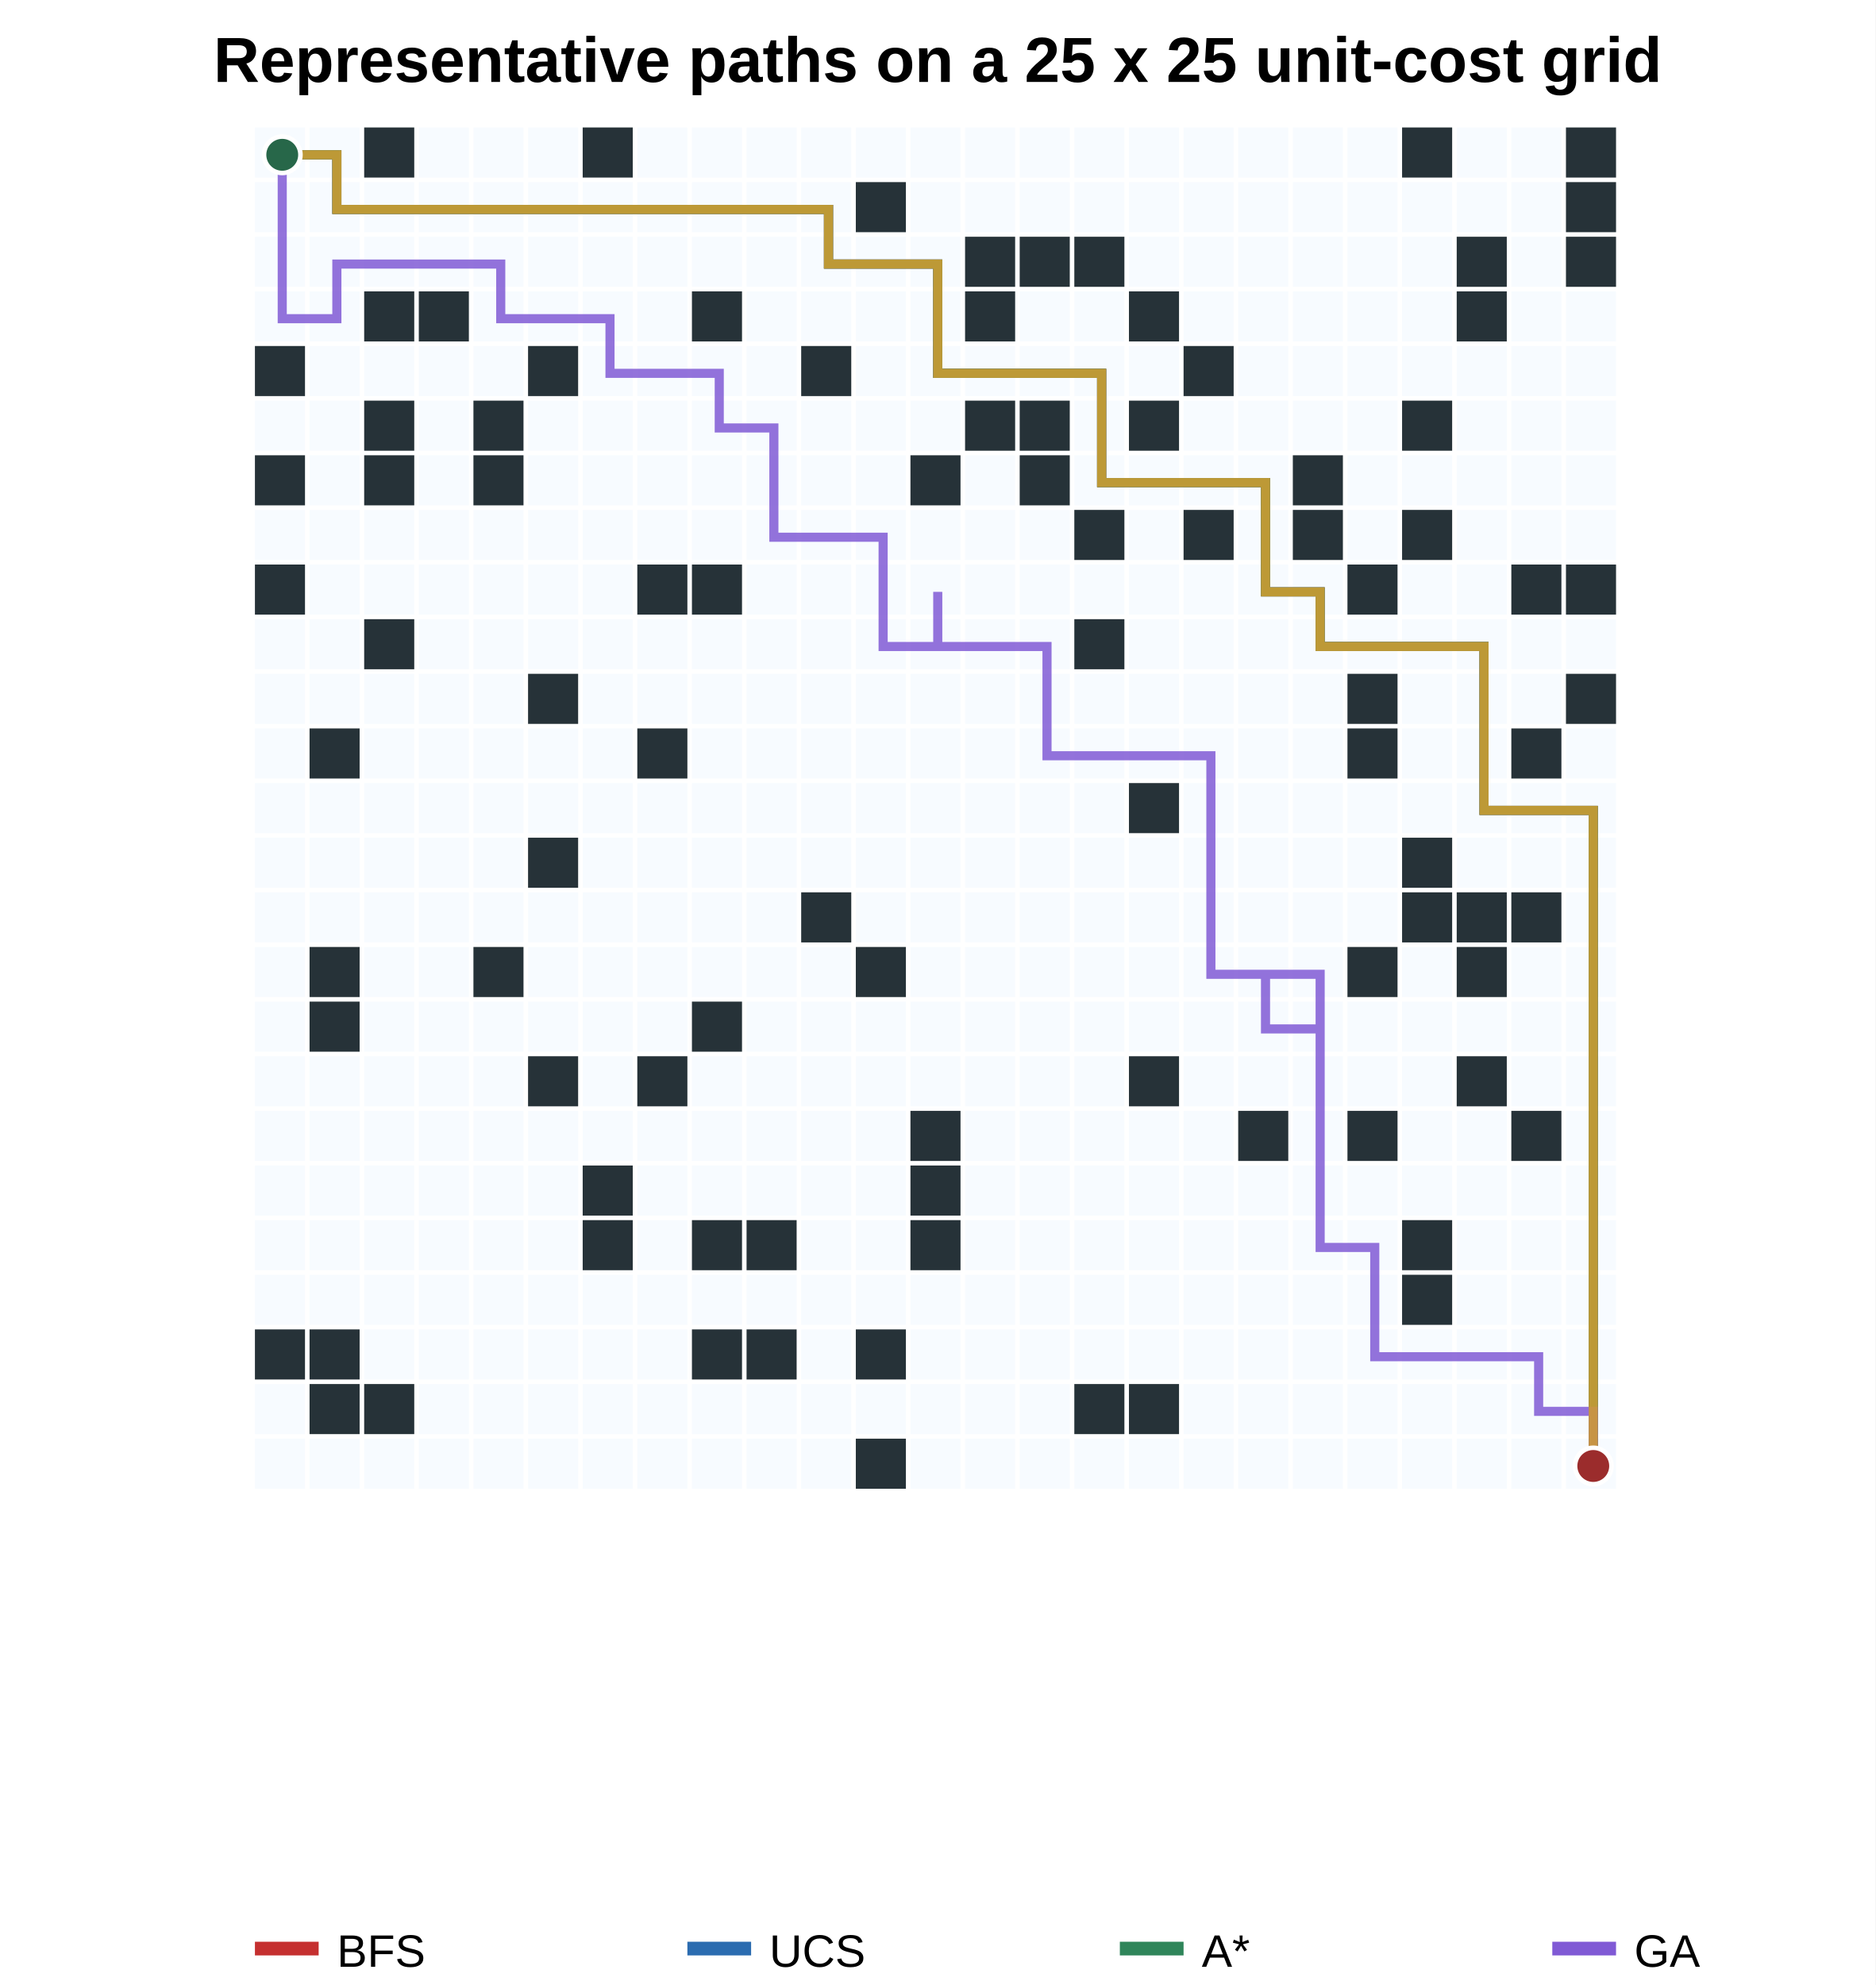
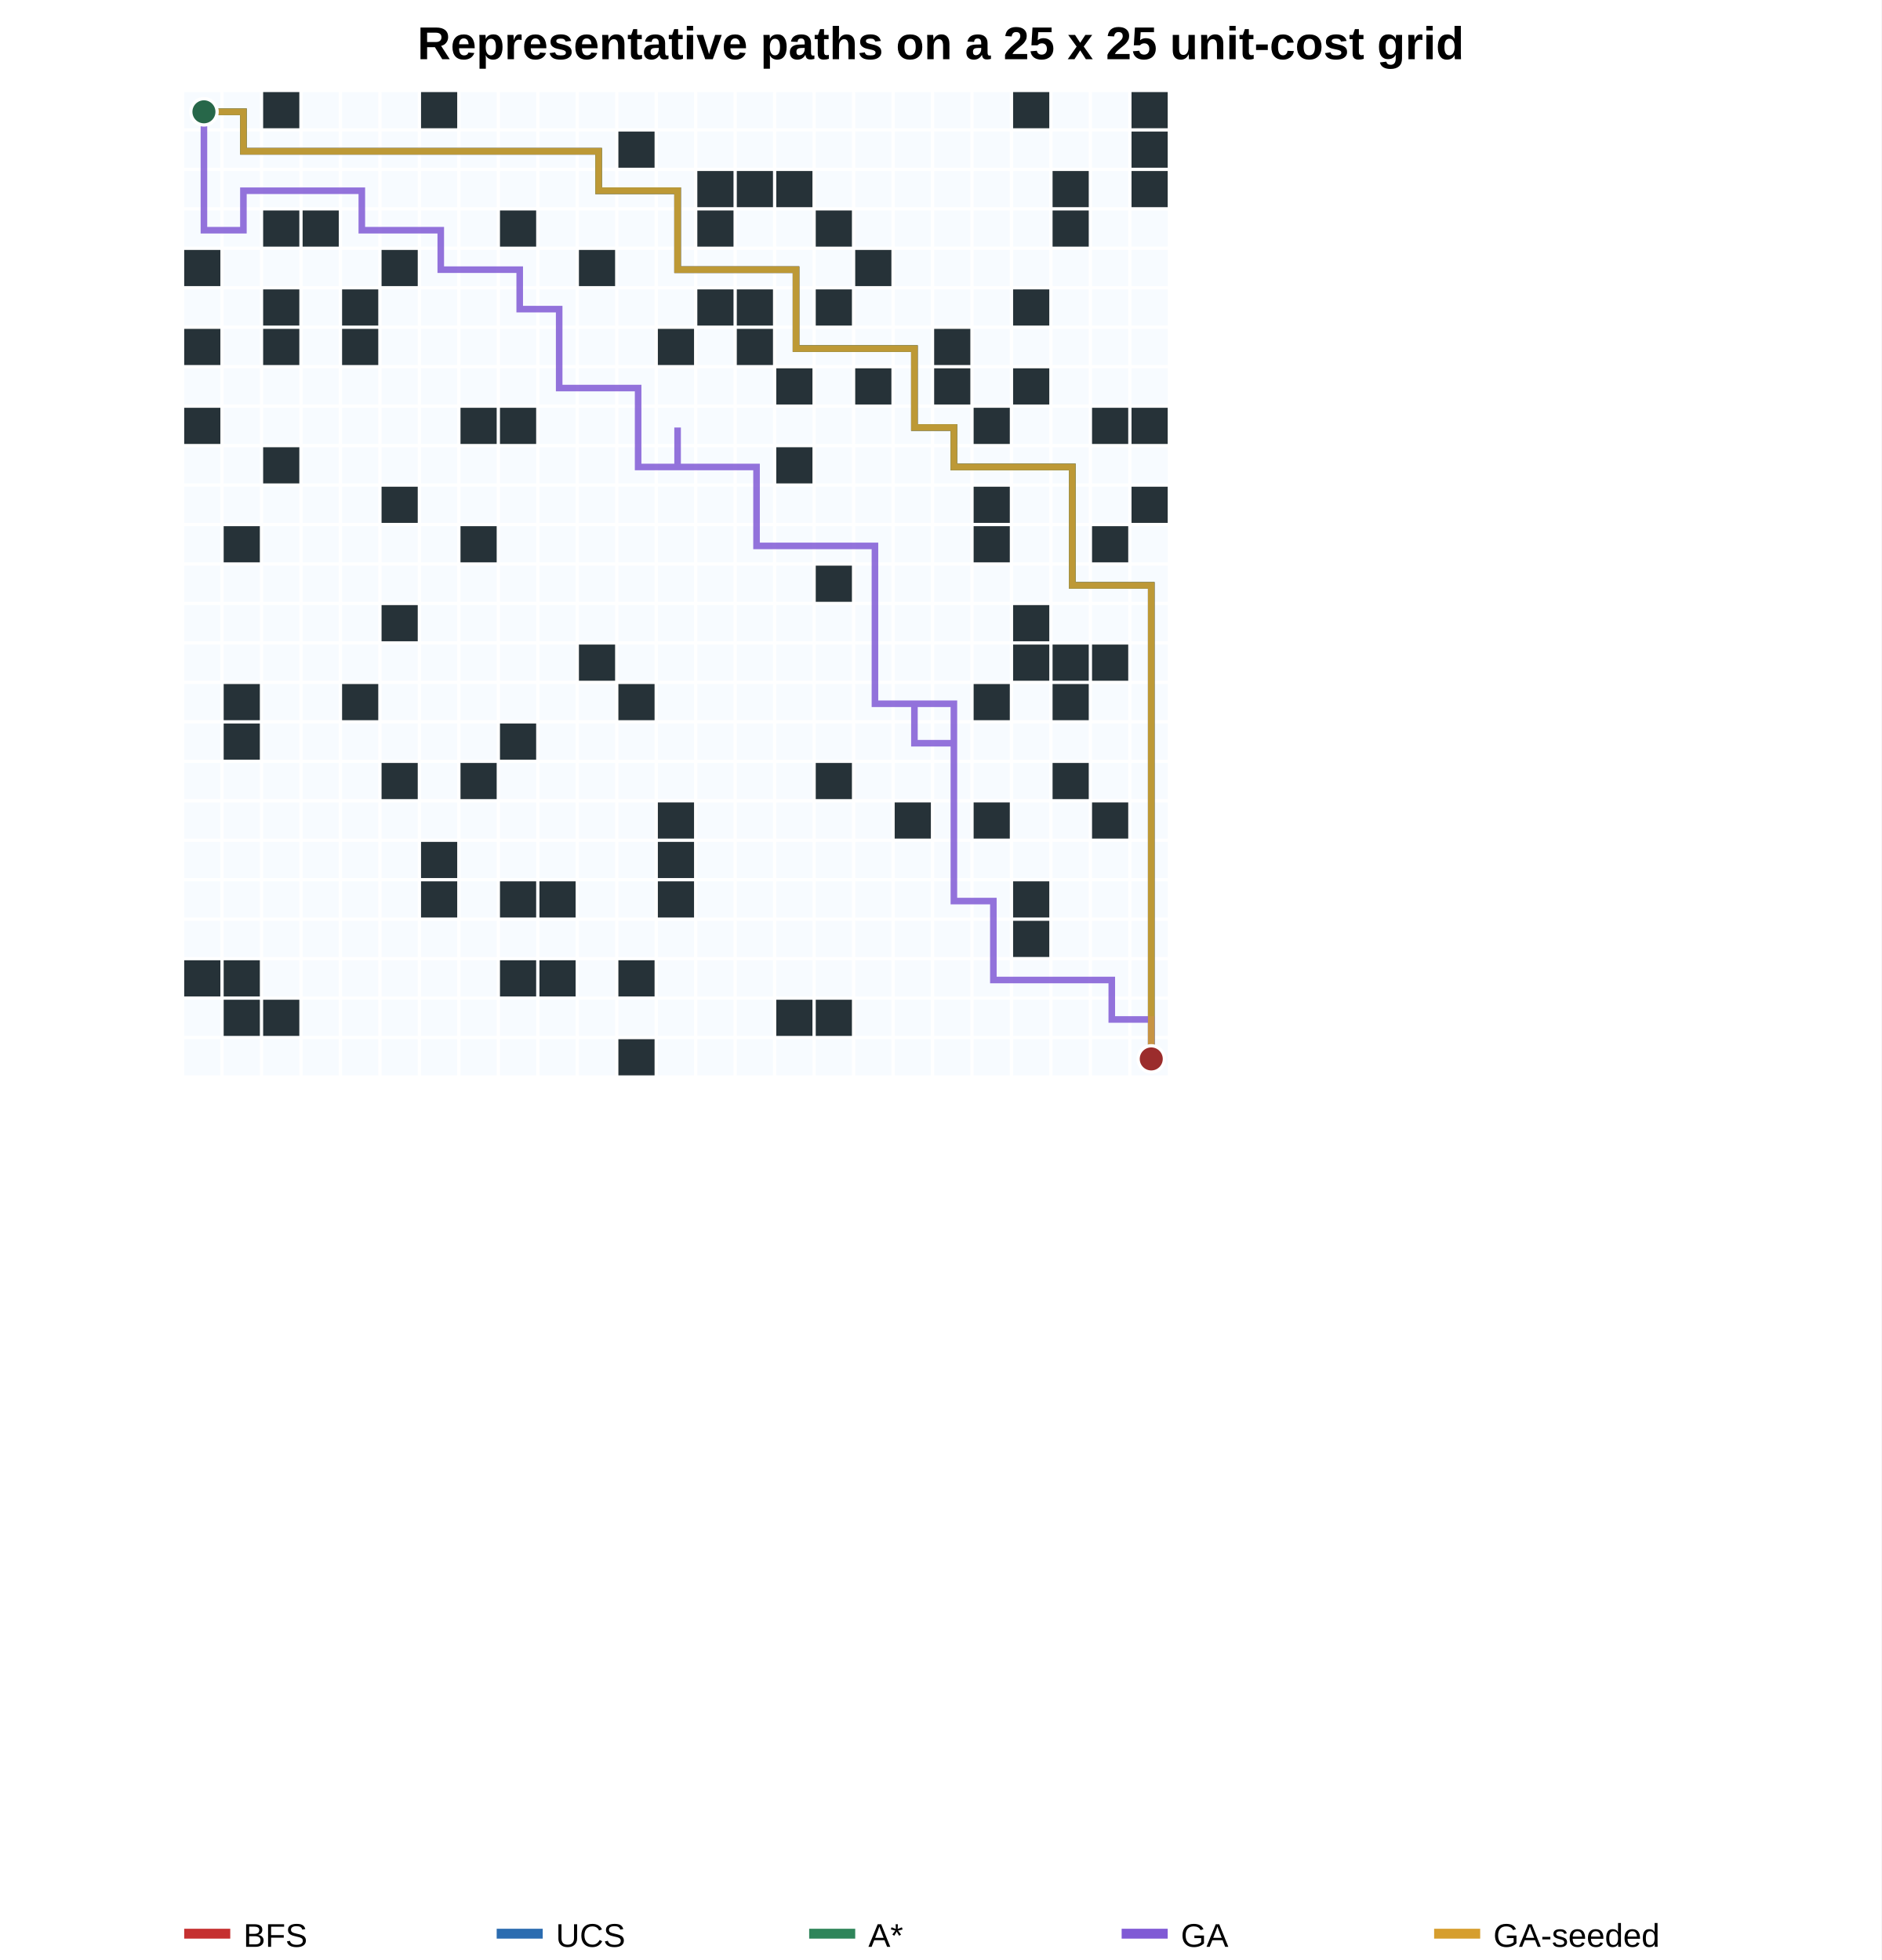
- <svg xmlns="http://www.w3.org/2000/svg" width="412" height="436" viewBox="0 0 412 436">
+ <svg xmlns="http://www.w3.org/2000/svg" width="572" height="596" viewBox="0 0 572 596">
  <rect width="100%" height="100%" fill="white" />
-   <text x="206.0" y="18" text-anchor="middle" font-family="Arial" font-size="14" font-weight="bold">Representative paths on a 25 x 25 unit-cost grid</text>
+   <text x="286.0" y="18" text-anchor="middle" font-family="Arial" font-size="14" font-weight="bold">Representative paths on a 25 x 25 unit-cost grid</text>
  <rect x="56" y="28" width="11" height="11" fill="#f7fbff" />
  <rect x="68" y="28" width="11" height="11" fill="#f7fbff" />
  <rect x="80" y="28" width="11" height="11" fill="#263238" />
  <rect x="92" y="28" width="11" height="11" fill="#f7fbff" />
  <rect x="104" y="28" width="11" height="11" fill="#f7fbff" />
  <rect x="116" y="28" width="11" height="11" fill="#f7fbff" />
  <rect x="128" y="28" width="11" height="11" fill="#263238" />
  <rect x="140" y="28" width="11" height="11" fill="#f7fbff" />
  <rect x="152" y="28" width="11" height="11" fill="#f7fbff" />
  <rect x="164" y="28" width="11" height="11" fill="#f7fbff" />
  <rect x="176" y="28" width="11" height="11" fill="#f7fbff" />
  <rect x="188" y="28" width="11" height="11" fill="#f7fbff" />
  <rect x="200" y="28" width="11" height="11" fill="#f7fbff" />
  <rect x="212" y="28" width="11" height="11" fill="#f7fbff" />
  <rect x="224" y="28" width="11" height="11" fill="#f7fbff" />
  <rect x="236" y="28" width="11" height="11" fill="#f7fbff" />
  <rect x="248" y="28" width="11" height="11" fill="#f7fbff" />
  <rect x="260" y="28" width="11" height="11" fill="#f7fbff" />
  <rect x="272" y="28" width="11" height="11" fill="#f7fbff" />
  <rect x="284" y="28" width="11" height="11" fill="#f7fbff" />
  <rect x="296" y="28" width="11" height="11" fill="#f7fbff" />
  <rect x="308" y="28" width="11" height="11" fill="#263238" />
  <rect x="320" y="28" width="11" height="11" fill="#f7fbff" />
  <rect x="332" y="28" width="11" height="11" fill="#f7fbff" />
  <rect x="344" y="28" width="11" height="11" fill="#263238" />
  <rect x="56" y="40" width="11" height="11" fill="#f7fbff" />
  <rect x="68" y="40" width="11" height="11" fill="#f7fbff" />
  <rect x="80" y="40" width="11" height="11" fill="#f7fbff" />
  <rect x="92" y="40" width="11" height="11" fill="#f7fbff" />
  <rect x="104" y="40" width="11" height="11" fill="#f7fbff" />
  <rect x="116" y="40" width="11" height="11" fill="#f7fbff" />
  <rect x="128" y="40" width="11" height="11" fill="#f7fbff" />
  <rect x="140" y="40" width="11" height="11" fill="#f7fbff" />
  <rect x="152" y="40" width="11" height="11" fill="#f7fbff" />
  <rect x="164" y="40" width="11" height="11" fill="#f7fbff" />
  <rect x="176" y="40" width="11" height="11" fill="#f7fbff" />
  <rect x="188" y="40" width="11" height="11" fill="#263238" />
  <rect x="200" y="40" width="11" height="11" fill="#f7fbff" />
  <rect x="212" y="40" width="11" height="11" fill="#f7fbff" />
  <rect x="224" y="40" width="11" height="11" fill="#f7fbff" />
  <rect x="236" y="40" width="11" height="11" fill="#f7fbff" />
  <rect x="248" y="40" width="11" height="11" fill="#f7fbff" />
  <rect x="260" y="40" width="11" height="11" fill="#f7fbff" />
  <rect x="272" y="40" width="11" height="11" fill="#f7fbff" />
  <rect x="284" y="40" width="11" height="11" fill="#f7fbff" />
  <rect x="296" y="40" width="11" height="11" fill="#f7fbff" />
  <rect x="308" y="40" width="11" height="11" fill="#f7fbff" />
  <rect x="320" y="40" width="11" height="11" fill="#f7fbff" />
  <rect x="332" y="40" width="11" height="11" fill="#f7fbff" />
  <rect x="344" y="40" width="11" height="11" fill="#263238" />
  <rect x="56" y="52" width="11" height="11" fill="#f7fbff" />
  <rect x="68" y="52" width="11" height="11" fill="#f7fbff" />
  <rect x="80" y="52" width="11" height="11" fill="#f7fbff" />
  <rect x="92" y="52" width="11" height="11" fill="#f7fbff" />
  <rect x="104" y="52" width="11" height="11" fill="#f7fbff" />
  <rect x="116" y="52" width="11" height="11" fill="#f7fbff" />
  <rect x="128" y="52" width="11" height="11" fill="#f7fbff" />
  <rect x="140" y="52" width="11" height="11" fill="#f7fbff" />
  <rect x="152" y="52" width="11" height="11" fill="#f7fbff" />
  <rect x="164" y="52" width="11" height="11" fill="#f7fbff" />
  <rect x="176" y="52" width="11" height="11" fill="#f7fbff" />
  <rect x="188" y="52" width="11" height="11" fill="#f7fbff" />
  <rect x="200" y="52" width="11" height="11" fill="#f7fbff" />
  <rect x="212" y="52" width="11" height="11" fill="#263238" />
  <rect x="224" y="52" width="11" height="11" fill="#263238" />
  <rect x="236" y="52" width="11" height="11" fill="#263238" />
  <rect x="248" y="52" width="11" height="11" fill="#f7fbff" />
  <rect x="260" y="52" width="11" height="11" fill="#f7fbff" />
  <rect x="272" y="52" width="11" height="11" fill="#f7fbff" />
  <rect x="284" y="52" width="11" height="11" fill="#f7fbff" />
  <rect x="296" y="52" width="11" height="11" fill="#f7fbff" />
  <rect x="308" y="52" width="11" height="11" fill="#f7fbff" />
  <rect x="320" y="52" width="11" height="11" fill="#263238" />
  <rect x="332" y="52" width="11" height="11" fill="#f7fbff" />
  <rect x="344" y="52" width="11" height="11" fill="#263238" />
  <rect x="56" y="64" width="11" height="11" fill="#f7fbff" />
  <rect x="68" y="64" width="11" height="11" fill="#f7fbff" />
  <rect x="80" y="64" width="11" height="11" fill="#263238" />
  <rect x="92" y="64" width="11" height="11" fill="#263238" />
  <rect x="104" y="64" width="11" height="11" fill="#f7fbff" />
  <rect x="116" y="64" width="11" height="11" fill="#f7fbff" />
  <rect x="128" y="64" width="11" height="11" fill="#f7fbff" />
  <rect x="140" y="64" width="11" height="11" fill="#f7fbff" />
  <rect x="152" y="64" width="11" height="11" fill="#263238" />
  <rect x="164" y="64" width="11" height="11" fill="#f7fbff" />
  <rect x="176" y="64" width="11" height="11" fill="#f7fbff" />
  <rect x="188" y="64" width="11" height="11" fill="#f7fbff" />
  <rect x="200" y="64" width="11" height="11" fill="#f7fbff" />
  <rect x="212" y="64" width="11" height="11" fill="#263238" />
  <rect x="224" y="64" width="11" height="11" fill="#f7fbff" />
  <rect x="236" y="64" width="11" height="11" fill="#f7fbff" />
  <rect x="248" y="64" width="11" height="11" fill="#263238" />
  <rect x="260" y="64" width="11" height="11" fill="#f7fbff" />
  <rect x="272" y="64" width="11" height="11" fill="#f7fbff" />
  <rect x="284" y="64" width="11" height="11" fill="#f7fbff" />
  <rect x="296" y="64" width="11" height="11" fill="#f7fbff" />
  <rect x="308" y="64" width="11" height="11" fill="#f7fbff" />
  <rect x="320" y="64" width="11" height="11" fill="#263238" />
  <rect x="332" y="64" width="11" height="11" fill="#f7fbff" />
  <rect x="344" y="64" width="11" height="11" fill="#f7fbff" />
  <rect x="56" y="76" width="11" height="11" fill="#263238" />
  <rect x="68" y="76" width="11" height="11" fill="#f7fbff" />
  <rect x="80" y="76" width="11" height="11" fill="#f7fbff" />
  <rect x="92" y="76" width="11" height="11" fill="#f7fbff" />
  <rect x="104" y="76" width="11" height="11" fill="#f7fbff" />
  <rect x="116" y="76" width="11" height="11" fill="#263238" />
  <rect x="128" y="76" width="11" height="11" fill="#f7fbff" />
  <rect x="140" y="76" width="11" height="11" fill="#f7fbff" />
  <rect x="152" y="76" width="11" height="11" fill="#f7fbff" />
  <rect x="164" y="76" width="11" height="11" fill="#f7fbff" />
  <rect x="176" y="76" width="11" height="11" fill="#263238" />
  <rect x="188" y="76" width="11" height="11" fill="#f7fbff" />
  <rect x="200" y="76" width="11" height="11" fill="#f7fbff" />
  <rect x="212" y="76" width="11" height="11" fill="#f7fbff" />
  <rect x="224" y="76" width="11" height="11" fill="#f7fbff" />
  <rect x="236" y="76" width="11" height="11" fill="#f7fbff" />
  <rect x="248" y="76" width="11" height="11" fill="#f7fbff" />
  <rect x="260" y="76" width="11" height="11" fill="#263238" />
  <rect x="272" y="76" width="11" height="11" fill="#f7fbff" />
  <rect x="284" y="76" width="11" height="11" fill="#f7fbff" />
  <rect x="296" y="76" width="11" height="11" fill="#f7fbff" />
  <rect x="308" y="76" width="11" height="11" fill="#f7fbff" />
  <rect x="320" y="76" width="11" height="11" fill="#f7fbff" />
  <rect x="332" y="76" width="11" height="11" fill="#f7fbff" />
  <rect x="344" y="76" width="11" height="11" fill="#f7fbff" />
  <rect x="56" y="88" width="11" height="11" fill="#f7fbff" />
  <rect x="68" y="88" width="11" height="11" fill="#f7fbff" />
  <rect x="80" y="88" width="11" height="11" fill="#263238" />
  <rect x="92" y="88" width="11" height="11" fill="#f7fbff" />
  <rect x="104" y="88" width="11" height="11" fill="#263238" />
  <rect x="116" y="88" width="11" height="11" fill="#f7fbff" />
  <rect x="128" y="88" width="11" height="11" fill="#f7fbff" />
  <rect x="140" y="88" width="11" height="11" fill="#f7fbff" />
  <rect x="152" y="88" width="11" height="11" fill="#f7fbff" />
  <rect x="164" y="88" width="11" height="11" fill="#f7fbff" />
  <rect x="176" y="88" width="11" height="11" fill="#f7fbff" />
  <rect x="188" y="88" width="11" height="11" fill="#f7fbff" />
  <rect x="200" y="88" width="11" height="11" fill="#f7fbff" />
  <rect x="212" y="88" width="11" height="11" fill="#263238" />
  <rect x="224" y="88" width="11" height="11" fill="#263238" />
  <rect x="236" y="88" width="11" height="11" fill="#f7fbff" />
  <rect x="248" y="88" width="11" height="11" fill="#263238" />
  <rect x="260" y="88" width="11" height="11" fill="#f7fbff" />
  <rect x="272" y="88" width="11" height="11" fill="#f7fbff" />
  <rect x="284" y="88" width="11" height="11" fill="#f7fbff" />
  <rect x="296" y="88" width="11" height="11" fill="#f7fbff" />
  <rect x="308" y="88" width="11" height="11" fill="#263238" />
  <rect x="320" y="88" width="11" height="11" fill="#f7fbff" />
  <rect x="332" y="88" width="11" height="11" fill="#f7fbff" />
  <rect x="344" y="88" width="11" height="11" fill="#f7fbff" />
  <rect x="56" y="100" width="11" height="11" fill="#263238" />
  <rect x="68" y="100" width="11" height="11" fill="#f7fbff" />
  <rect x="80" y="100" width="11" height="11" fill="#263238" />
  <rect x="92" y="100" width="11" height="11" fill="#f7fbff" />
  <rect x="104" y="100" width="11" height="11" fill="#263238" />
  <rect x="116" y="100" width="11" height="11" fill="#f7fbff" />
  <rect x="128" y="100" width="11" height="11" fill="#f7fbff" />
  <rect x="140" y="100" width="11" height="11" fill="#f7fbff" />
  <rect x="152" y="100" width="11" height="11" fill="#f7fbff" />
  <rect x="164" y="100" width="11" height="11" fill="#f7fbff" />
  <rect x="176" y="100" width="11" height="11" fill="#f7fbff" />
  <rect x="188" y="100" width="11" height="11" fill="#f7fbff" />
  <rect x="200" y="100" width="11" height="11" fill="#263238" />
  <rect x="212" y="100" width="11" height="11" fill="#f7fbff" />
  <rect x="224" y="100" width="11" height="11" fill="#263238" />
  <rect x="236" y="100" width="11" height="11" fill="#f7fbff" />
  <rect x="248" y="100" width="11" height="11" fill="#f7fbff" />
  <rect x="260" y="100" width="11" height="11" fill="#f7fbff" />
  <rect x="272" y="100" width="11" height="11" fill="#f7fbff" />
  <rect x="284" y="100" width="11" height="11" fill="#263238" />
  <rect x="296" y="100" width="11" height="11" fill="#f7fbff" />
  <rect x="308" y="100" width="11" height="11" fill="#f7fbff" />
  <rect x="320" y="100" width="11" height="11" fill="#f7fbff" />
  <rect x="332" y="100" width="11" height="11" fill="#f7fbff" />
  <rect x="344" y="100" width="11" height="11" fill="#f7fbff" />
  <rect x="56" y="112" width="11" height="11" fill="#f7fbff" />
  <rect x="68" y="112" width="11" height="11" fill="#f7fbff" />
  <rect x="80" y="112" width="11" height="11" fill="#f7fbff" />
  <rect x="92" y="112" width="11" height="11" fill="#f7fbff" />
  <rect x="104" y="112" width="11" height="11" fill="#f7fbff" />
  <rect x="116" y="112" width="11" height="11" fill="#f7fbff" />
  <rect x="128" y="112" width="11" height="11" fill="#f7fbff" />
  <rect x="140" y="112" width="11" height="11" fill="#f7fbff" />
  <rect x="152" y="112" width="11" height="11" fill="#f7fbff" />
  <rect x="164" y="112" width="11" height="11" fill="#f7fbff" />
  <rect x="176" y="112" width="11" height="11" fill="#f7fbff" />
  <rect x="188" y="112" width="11" height="11" fill="#f7fbff" />
  <rect x="200" y="112" width="11" height="11" fill="#f7fbff" />
  <rect x="212" y="112" width="11" height="11" fill="#f7fbff" />
  <rect x="224" y="112" width="11" height="11" fill="#f7fbff" />
  <rect x="236" y="112" width="11" height="11" fill="#263238" />
  <rect x="248" y="112" width="11" height="11" fill="#f7fbff" />
  <rect x="260" y="112" width="11" height="11" fill="#263238" />
  <rect x="272" y="112" width="11" height="11" fill="#f7fbff" />
  <rect x="284" y="112" width="11" height="11" fill="#263238" />
  <rect x="296" y="112" width="11" height="11" fill="#f7fbff" />
  <rect x="308" y="112" width="11" height="11" fill="#263238" />
  <rect x="320" y="112" width="11" height="11" fill="#f7fbff" />
  <rect x="332" y="112" width="11" height="11" fill="#f7fbff" />
  <rect x="344" y="112" width="11" height="11" fill="#f7fbff" />
  <rect x="56" y="124" width="11" height="11" fill="#263238" />
  <rect x="68" y="124" width="11" height="11" fill="#f7fbff" />
  <rect x="80" y="124" width="11" height="11" fill="#f7fbff" />
  <rect x="92" y="124" width="11" height="11" fill="#f7fbff" />
  <rect x="104" y="124" width="11" height="11" fill="#f7fbff" />
  <rect x="116" y="124" width="11" height="11" fill="#f7fbff" />
  <rect x="128" y="124" width="11" height="11" fill="#f7fbff" />
  <rect x="140" y="124" width="11" height="11" fill="#263238" />
  <rect x="152" y="124" width="11" height="11" fill="#263238" />
  <rect x="164" y="124" width="11" height="11" fill="#f7fbff" />
  <rect x="176" y="124" width="11" height="11" fill="#f7fbff" />
  <rect x="188" y="124" width="11" height="11" fill="#f7fbff" />
  <rect x="200" y="124" width="11" height="11" fill="#f7fbff" />
  <rect x="212" y="124" width="11" height="11" fill="#f7fbff" />
  <rect x="224" y="124" width="11" height="11" fill="#f7fbff" />
  <rect x="236" y="124" width="11" height="11" fill="#f7fbff" />
  <rect x="248" y="124" width="11" height="11" fill="#f7fbff" />
  <rect x="260" y="124" width="11" height="11" fill="#f7fbff" />
  <rect x="272" y="124" width="11" height="11" fill="#f7fbff" />
  <rect x="284" y="124" width="11" height="11" fill="#f7fbff" />
  <rect x="296" y="124" width="11" height="11" fill="#263238" />
  <rect x="308" y="124" width="11" height="11" fill="#f7fbff" />
  <rect x="320" y="124" width="11" height="11" fill="#f7fbff" />
  <rect x="332" y="124" width="11" height="11" fill="#263238" />
  <rect x="344" y="124" width="11" height="11" fill="#263238" />
  <rect x="56" y="136" width="11" height="11" fill="#f7fbff" />
  <rect x="68" y="136" width="11" height="11" fill="#f7fbff" />
  <rect x="80" y="136" width="11" height="11" fill="#263238" />
  <rect x="92" y="136" width="11" height="11" fill="#f7fbff" />
  <rect x="104" y="136" width="11" height="11" fill="#f7fbff" />
  <rect x="116" y="136" width="11" height="11" fill="#f7fbff" />
  <rect x="128" y="136" width="11" height="11" fill="#f7fbff" />
  <rect x="140" y="136" width="11" height="11" fill="#f7fbff" />
  <rect x="152" y="136" width="11" height="11" fill="#f7fbff" />
  <rect x="164" y="136" width="11" height="11" fill="#f7fbff" />
  <rect x="176" y="136" width="11" height="11" fill="#f7fbff" />
  <rect x="188" y="136" width="11" height="11" fill="#f7fbff" />
  <rect x="200" y="136" width="11" height="11" fill="#f7fbff" />
  <rect x="212" y="136" width="11" height="11" fill="#f7fbff" />
  <rect x="224" y="136" width="11" height="11" fill="#f7fbff" />
  <rect x="236" y="136" width="11" height="11" fill="#263238" />
  <rect x="248" y="136" width="11" height="11" fill="#f7fbff" />
  <rect x="260" y="136" width="11" height="11" fill="#f7fbff" />
  <rect x="272" y="136" width="11" height="11" fill="#f7fbff" />
  <rect x="284" y="136" width="11" height="11" fill="#f7fbff" />
  <rect x="296" y="136" width="11" height="11" fill="#f7fbff" />
  <rect x="308" y="136" width="11" height="11" fill="#f7fbff" />
  <rect x="320" y="136" width="11" height="11" fill="#f7fbff" />
  <rect x="332" y="136" width="11" height="11" fill="#f7fbff" />
  <rect x="344" y="136" width="11" height="11" fill="#f7fbff" />
  <rect x="56" y="148" width="11" height="11" fill="#f7fbff" />
  <rect x="68" y="148" width="11" height="11" fill="#f7fbff" />
  <rect x="80" y="148" width="11" height="11" fill="#f7fbff" />
  <rect x="92" y="148" width="11" height="11" fill="#f7fbff" />
  <rect x="104" y="148" width="11" height="11" fill="#f7fbff" />
  <rect x="116" y="148" width="11" height="11" fill="#263238" />
  <rect x="128" y="148" width="11" height="11" fill="#f7fbff" />
  <rect x="140" y="148" width="11" height="11" fill="#f7fbff" />
  <rect x="152" y="148" width="11" height="11" fill="#f7fbff" />
  <rect x="164" y="148" width="11" height="11" fill="#f7fbff" />
  <rect x="176" y="148" width="11" height="11" fill="#f7fbff" />
  <rect x="188" y="148" width="11" height="11" fill="#f7fbff" />
  <rect x="200" y="148" width="11" height="11" fill="#f7fbff" />
  <rect x="212" y="148" width="11" height="11" fill="#f7fbff" />
  <rect x="224" y="148" width="11" height="11" fill="#f7fbff" />
  <rect x="236" y="148" width="11" height="11" fill="#f7fbff" />
  <rect x="248" y="148" width="11" height="11" fill="#f7fbff" />
  <rect x="260" y="148" width="11" height="11" fill="#f7fbff" />
  <rect x="272" y="148" width="11" height="11" fill="#f7fbff" />
  <rect x="284" y="148" width="11" height="11" fill="#f7fbff" />
  <rect x="296" y="148" width="11" height="11" fill="#263238" />
  <rect x="308" y="148" width="11" height="11" fill="#f7fbff" />
  <rect x="320" y="148" width="11" height="11" fill="#f7fbff" />
  <rect x="332" y="148" width="11" height="11" fill="#f7fbff" />
  <rect x="344" y="148" width="11" height="11" fill="#263238" />
  <rect x="56" y="160" width="11" height="11" fill="#f7fbff" />
  <rect x="68" y="160" width="11" height="11" fill="#263238" />
  <rect x="80" y="160" width="11" height="11" fill="#f7fbff" />
  <rect x="92" y="160" width="11" height="11" fill="#f7fbff" />
  <rect x="104" y="160" width="11" height="11" fill="#f7fbff" />
  <rect x="116" y="160" width="11" height="11" fill="#f7fbff" />
  <rect x="128" y="160" width="11" height="11" fill="#f7fbff" />
  <rect x="140" y="160" width="11" height="11" fill="#263238" />
  <rect x="152" y="160" width="11" height="11" fill="#f7fbff" />
  <rect x="164" y="160" width="11" height="11" fill="#f7fbff" />
  <rect x="176" y="160" width="11" height="11" fill="#f7fbff" />
  <rect x="188" y="160" width="11" height="11" fill="#f7fbff" />
  <rect x="200" y="160" width="11" height="11" fill="#f7fbff" />
  <rect x="212" y="160" width="11" height="11" fill="#f7fbff" />
  <rect x="224" y="160" width="11" height="11" fill="#f7fbff" />
  <rect x="236" y="160" width="11" height="11" fill="#f7fbff" />
  <rect x="248" y="160" width="11" height="11" fill="#f7fbff" />
  <rect x="260" y="160" width="11" height="11" fill="#f7fbff" />
  <rect x="272" y="160" width="11" height="11" fill="#f7fbff" />
  <rect x="284" y="160" width="11" height="11" fill="#f7fbff" />
  <rect x="296" y="160" width="11" height="11" fill="#263238" />
  <rect x="308" y="160" width="11" height="11" fill="#f7fbff" />
  <rect x="320" y="160" width="11" height="11" fill="#f7fbff" />
  <rect x="332" y="160" width="11" height="11" fill="#263238" />
  <rect x="344" y="160" width="11" height="11" fill="#f7fbff" />
  <rect x="56" y="172" width="11" height="11" fill="#f7fbff" />
  <rect x="68" y="172" width="11" height="11" fill="#f7fbff" />
  <rect x="80" y="172" width="11" height="11" fill="#f7fbff" />
  <rect x="92" y="172" width="11" height="11" fill="#f7fbff" />
  <rect x="104" y="172" width="11" height="11" fill="#f7fbff" />
  <rect x="116" y="172" width="11" height="11" fill="#f7fbff" />
  <rect x="128" y="172" width="11" height="11" fill="#f7fbff" />
  <rect x="140" y="172" width="11" height="11" fill="#f7fbff" />
  <rect x="152" y="172" width="11" height="11" fill="#f7fbff" />
  <rect x="164" y="172" width="11" height="11" fill="#f7fbff" />
  <rect x="176" y="172" width="11" height="11" fill="#f7fbff" />
  <rect x="188" y="172" width="11" height="11" fill="#f7fbff" />
  <rect x="200" y="172" width="11" height="11" fill="#f7fbff" />
  <rect x="212" y="172" width="11" height="11" fill="#f7fbff" />
  <rect x="224" y="172" width="11" height="11" fill="#f7fbff" />
  <rect x="236" y="172" width="11" height="11" fill="#f7fbff" />
  <rect x="248" y="172" width="11" height="11" fill="#263238" />
  <rect x="260" y="172" width="11" height="11" fill="#f7fbff" />
  <rect x="272" y="172" width="11" height="11" fill="#f7fbff" />
  <rect x="284" y="172" width="11" height="11" fill="#f7fbff" />
  <rect x="296" y="172" width="11" height="11" fill="#f7fbff" />
  <rect x="308" y="172" width="11" height="11" fill="#f7fbff" />
  <rect x="320" y="172" width="11" height="11" fill="#f7fbff" />
  <rect x="332" y="172" width="11" height="11" fill="#f7fbff" />
  <rect x="344" y="172" width="11" height="11" fill="#f7fbff" />
  <rect x="56" y="184" width="11" height="11" fill="#f7fbff" />
  <rect x="68" y="184" width="11" height="11" fill="#f7fbff" />
  <rect x="80" y="184" width="11" height="11" fill="#f7fbff" />
  <rect x="92" y="184" width="11" height="11" fill="#f7fbff" />
  <rect x="104" y="184" width="11" height="11" fill="#f7fbff" />
  <rect x="116" y="184" width="11" height="11" fill="#263238" />
  <rect x="128" y="184" width="11" height="11" fill="#f7fbff" />
  <rect x="140" y="184" width="11" height="11" fill="#f7fbff" />
  <rect x="152" y="184" width="11" height="11" fill="#f7fbff" />
  <rect x="164" y="184" width="11" height="11" fill="#f7fbff" />
  <rect x="176" y="184" width="11" height="11" fill="#f7fbff" />
  <rect x="188" y="184" width="11" height="11" fill="#f7fbff" />
  <rect x="200" y="184" width="11" height="11" fill="#f7fbff" />
  <rect x="212" y="184" width="11" height="11" fill="#f7fbff" />
  <rect x="224" y="184" width="11" height="11" fill="#f7fbff" />
  <rect x="236" y="184" width="11" height="11" fill="#f7fbff" />
  <rect x="248" y="184" width="11" height="11" fill="#f7fbff" />
  <rect x="260" y="184" width="11" height="11" fill="#f7fbff" />
  <rect x="272" y="184" width="11" height="11" fill="#f7fbff" />
  <rect x="284" y="184" width="11" height="11" fill="#f7fbff" />
  <rect x="296" y="184" width="11" height="11" fill="#f7fbff" />
  <rect x="308" y="184" width="11" height="11" fill="#263238" />
  <rect x="320" y="184" width="11" height="11" fill="#f7fbff" />
  <rect x="332" y="184" width="11" height="11" fill="#f7fbff" />
  <rect x="344" y="184" width="11" height="11" fill="#f7fbff" />
  <rect x="56" y="196" width="11" height="11" fill="#f7fbff" />
  <rect x="68" y="196" width="11" height="11" fill="#f7fbff" />
  <rect x="80" y="196" width="11" height="11" fill="#f7fbff" />
  <rect x="92" y="196" width="11" height="11" fill="#f7fbff" />
  <rect x="104" y="196" width="11" height="11" fill="#f7fbff" />
  <rect x="116" y="196" width="11" height="11" fill="#f7fbff" />
  <rect x="128" y="196" width="11" height="11" fill="#f7fbff" />
  <rect x="140" y="196" width="11" height="11" fill="#f7fbff" />
  <rect x="152" y="196" width="11" height="11" fill="#f7fbff" />
  <rect x="164" y="196" width="11" height="11" fill="#f7fbff" />
  <rect x="176" y="196" width="11" height="11" fill="#263238" />
  <rect x="188" y="196" width="11" height="11" fill="#f7fbff" />
  <rect x="200" y="196" width="11" height="11" fill="#f7fbff" />
  <rect x="212" y="196" width="11" height="11" fill="#f7fbff" />
  <rect x="224" y="196" width="11" height="11" fill="#f7fbff" />
  <rect x="236" y="196" width="11" height="11" fill="#f7fbff" />
  <rect x="248" y="196" width="11" height="11" fill="#f7fbff" />
  <rect x="260" y="196" width="11" height="11" fill="#f7fbff" />
  <rect x="272" y="196" width="11" height="11" fill="#f7fbff" />
  <rect x="284" y="196" width="11" height="11" fill="#f7fbff" />
  <rect x="296" y="196" width="11" height="11" fill="#f7fbff" />
  <rect x="308" y="196" width="11" height="11" fill="#263238" />
  <rect x="320" y="196" width="11" height="11" fill="#263238" />
  <rect x="332" y="196" width="11" height="11" fill="#263238" />
  <rect x="344" y="196" width="11" height="11" fill="#f7fbff" />
  <rect x="56" y="208" width="11" height="11" fill="#f7fbff" />
  <rect x="68" y="208" width="11" height="11" fill="#263238" />
  <rect x="80" y="208" width="11" height="11" fill="#f7fbff" />
  <rect x="92" y="208" width="11" height="11" fill="#f7fbff" />
  <rect x="104" y="208" width="11" height="11" fill="#263238" />
  <rect x="116" y="208" width="11" height="11" fill="#f7fbff" />
  <rect x="128" y="208" width="11" height="11" fill="#f7fbff" />
  <rect x="140" y="208" width="11" height="11" fill="#f7fbff" />
  <rect x="152" y="208" width="11" height="11" fill="#f7fbff" />
  <rect x="164" y="208" width="11" height="11" fill="#f7fbff" />
  <rect x="176" y="208" width="11" height="11" fill="#f7fbff" />
  <rect x="188" y="208" width="11" height="11" fill="#263238" />
  <rect x="200" y="208" width="11" height="11" fill="#f7fbff" />
  <rect x="212" y="208" width="11" height="11" fill="#f7fbff" />
  <rect x="224" y="208" width="11" height="11" fill="#f7fbff" />
  <rect x="236" y="208" width="11" height="11" fill="#f7fbff" />
  <rect x="248" y="208" width="11" height="11" fill="#f7fbff" />
  <rect x="260" y="208" width="11" height="11" fill="#f7fbff" />
  <rect x="272" y="208" width="11" height="11" fill="#f7fbff" />
  <rect x="284" y="208" width="11" height="11" fill="#f7fbff" />
  <rect x="296" y="208" width="11" height="11" fill="#263238" />
  <rect x="308" y="208" width="11" height="11" fill="#f7fbff" />
  <rect x="320" y="208" width="11" height="11" fill="#263238" />
  <rect x="332" y="208" width="11" height="11" fill="#f7fbff" />
  <rect x="344" y="208" width="11" height="11" fill="#f7fbff" />
  <rect x="56" y="220" width="11" height="11" fill="#f7fbff" />
  <rect x="68" y="220" width="11" height="11" fill="#263238" />
  <rect x="80" y="220" width="11" height="11" fill="#f7fbff" />
  <rect x="92" y="220" width="11" height="11" fill="#f7fbff" />
  <rect x="104" y="220" width="11" height="11" fill="#f7fbff" />
  <rect x="116" y="220" width="11" height="11" fill="#f7fbff" />
  <rect x="128" y="220" width="11" height="11" fill="#f7fbff" />
  <rect x="140" y="220" width="11" height="11" fill="#f7fbff" />
  <rect x="152" y="220" width="11" height="11" fill="#263238" />
  <rect x="164" y="220" width="11" height="11" fill="#f7fbff" />
  <rect x="176" y="220" width="11" height="11" fill="#f7fbff" />
  <rect x="188" y="220" width="11" height="11" fill="#f7fbff" />
  <rect x="200" y="220" width="11" height="11" fill="#f7fbff" />
  <rect x="212" y="220" width="11" height="11" fill="#f7fbff" />
  <rect x="224" y="220" width="11" height="11" fill="#f7fbff" />
  <rect x="236" y="220" width="11" height="11" fill="#f7fbff" />
  <rect x="248" y="220" width="11" height="11" fill="#f7fbff" />
  <rect x="260" y="220" width="11" height="11" fill="#f7fbff" />
  <rect x="272" y="220" width="11" height="11" fill="#f7fbff" />
  <rect x="284" y="220" width="11" height="11" fill="#f7fbff" />
  <rect x="296" y="220" width="11" height="11" fill="#f7fbff" />
  <rect x="308" y="220" width="11" height="11" fill="#f7fbff" />
  <rect x="320" y="220" width="11" height="11" fill="#f7fbff" />
  <rect x="332" y="220" width="11" height="11" fill="#f7fbff" />
  <rect x="344" y="220" width="11" height="11" fill="#f7fbff" />
  <rect x="56" y="232" width="11" height="11" fill="#f7fbff" />
  <rect x="68" y="232" width="11" height="11" fill="#f7fbff" />
  <rect x="80" y="232" width="11" height="11" fill="#f7fbff" />
  <rect x="92" y="232" width="11" height="11" fill="#f7fbff" />
  <rect x="104" y="232" width="11" height="11" fill="#f7fbff" />
  <rect x="116" y="232" width="11" height="11" fill="#263238" />
  <rect x="128" y="232" width="11" height="11" fill="#f7fbff" />
  <rect x="140" y="232" width="11" height="11" fill="#263238" />
  <rect x="152" y="232" width="11" height="11" fill="#f7fbff" />
  <rect x="164" y="232" width="11" height="11" fill="#f7fbff" />
  <rect x="176" y="232" width="11" height="11" fill="#f7fbff" />
  <rect x="188" y="232" width="11" height="11" fill="#f7fbff" />
  <rect x="200" y="232" width="11" height="11" fill="#f7fbff" />
  <rect x="212" y="232" width="11" height="11" fill="#f7fbff" />
  <rect x="224" y="232" width="11" height="11" fill="#f7fbff" />
  <rect x="236" y="232" width="11" height="11" fill="#f7fbff" />
  <rect x="248" y="232" width="11" height="11" fill="#263238" />
  <rect x="260" y="232" width="11" height="11" fill="#f7fbff" />
  <rect x="272" y="232" width="11" height="11" fill="#f7fbff" />
  <rect x="284" y="232" width="11" height="11" fill="#f7fbff" />
  <rect x="296" y="232" width="11" height="11" fill="#f7fbff" />
  <rect x="308" y="232" width="11" height="11" fill="#f7fbff" />
  <rect x="320" y="232" width="11" height="11" fill="#263238" />
  <rect x="332" y="232" width="11" height="11" fill="#f7fbff" />
  <rect x="344" y="232" width="11" height="11" fill="#f7fbff" />
  <rect x="56" y="244" width="11" height="11" fill="#f7fbff" />
  <rect x="68" y="244" width="11" height="11" fill="#f7fbff" />
  <rect x="80" y="244" width="11" height="11" fill="#f7fbff" />
  <rect x="92" y="244" width="11" height="11" fill="#f7fbff" />
  <rect x="104" y="244" width="11" height="11" fill="#f7fbff" />
  <rect x="116" y="244" width="11" height="11" fill="#f7fbff" />
  <rect x="128" y="244" width="11" height="11" fill="#f7fbff" />
  <rect x="140" y="244" width="11" height="11" fill="#f7fbff" />
  <rect x="152" y="244" width="11" height="11" fill="#f7fbff" />
  <rect x="164" y="244" width="11" height="11" fill="#f7fbff" />
  <rect x="176" y="244" width="11" height="11" fill="#f7fbff" />
  <rect x="188" y="244" width="11" height="11" fill="#f7fbff" />
  <rect x="200" y="244" width="11" height="11" fill="#263238" />
  <rect x="212" y="244" width="11" height="11" fill="#f7fbff" />
  <rect x="224" y="244" width="11" height="11" fill="#f7fbff" />
  <rect x="236" y="244" width="11" height="11" fill="#f7fbff" />
  <rect x="248" y="244" width="11" height="11" fill="#f7fbff" />
  <rect x="260" y="244" width="11" height="11" fill="#f7fbff" />
  <rect x="272" y="244" width="11" height="11" fill="#263238" />
  <rect x="284" y="244" width="11" height="11" fill="#f7fbff" />
  <rect x="296" y="244" width="11" height="11" fill="#263238" />
  <rect x="308" y="244" width="11" height="11" fill="#f7fbff" />
  <rect x="320" y="244" width="11" height="11" fill="#f7fbff" />
  <rect x="332" y="244" width="11" height="11" fill="#263238" />
  <rect x="344" y="244" width="11" height="11" fill="#f7fbff" />
  <rect x="56" y="256" width="11" height="11" fill="#f7fbff" />
  <rect x="68" y="256" width="11" height="11" fill="#f7fbff" />
  <rect x="80" y="256" width="11" height="11" fill="#f7fbff" />
  <rect x="92" y="256" width="11" height="11" fill="#f7fbff" />
  <rect x="104" y="256" width="11" height="11" fill="#f7fbff" />
  <rect x="116" y="256" width="11" height="11" fill="#f7fbff" />
  <rect x="128" y="256" width="11" height="11" fill="#263238" />
  <rect x="140" y="256" width="11" height="11" fill="#f7fbff" />
  <rect x="152" y="256" width="11" height="11" fill="#f7fbff" />
  <rect x="164" y="256" width="11" height="11" fill="#f7fbff" />
  <rect x="176" y="256" width="11" height="11" fill="#f7fbff" />
  <rect x="188" y="256" width="11" height="11" fill="#f7fbff" />
  <rect x="200" y="256" width="11" height="11" fill="#263238" />
  <rect x="212" y="256" width="11" height="11" fill="#f7fbff" />
  <rect x="224" y="256" width="11" height="11" fill="#f7fbff" />
  <rect x="236" y="256" width="11" height="11" fill="#f7fbff" />
  <rect x="248" y="256" width="11" height="11" fill="#f7fbff" />
  <rect x="260" y="256" width="11" height="11" fill="#f7fbff" />
  <rect x="272" y="256" width="11" height="11" fill="#f7fbff" />
  <rect x="284" y="256" width="11" height="11" fill="#f7fbff" />
  <rect x="296" y="256" width="11" height="11" fill="#f7fbff" />
  <rect x="308" y="256" width="11" height="11" fill="#f7fbff" />
  <rect x="320" y="256" width="11" height="11" fill="#f7fbff" />
  <rect x="332" y="256" width="11" height="11" fill="#f7fbff" />
  <rect x="344" y="256" width="11" height="11" fill="#f7fbff" />
  <rect x="56" y="268" width="11" height="11" fill="#f7fbff" />
  <rect x="68" y="268" width="11" height="11" fill="#f7fbff" />
  <rect x="80" y="268" width="11" height="11" fill="#f7fbff" />
  <rect x="92" y="268" width="11" height="11" fill="#f7fbff" />
  <rect x="104" y="268" width="11" height="11" fill="#f7fbff" />
  <rect x="116" y="268" width="11" height="11" fill="#f7fbff" />
  <rect x="128" y="268" width="11" height="11" fill="#263238" />
  <rect x="140" y="268" width="11" height="11" fill="#f7fbff" />
  <rect x="152" y="268" width="11" height="11" fill="#263238" />
  <rect x="164" y="268" width="11" height="11" fill="#263238" />
  <rect x="176" y="268" width="11" height="11" fill="#f7fbff" />
  <rect x="188" y="268" width="11" height="11" fill="#f7fbff" />
  <rect x="200" y="268" width="11" height="11" fill="#263238" />
  <rect x="212" y="268" width="11" height="11" fill="#f7fbff" />
  <rect x="224" y="268" width="11" height="11" fill="#f7fbff" />
  <rect x="236" y="268" width="11" height="11" fill="#f7fbff" />
  <rect x="248" y="268" width="11" height="11" fill="#f7fbff" />
  <rect x="260" y="268" width="11" height="11" fill="#f7fbff" />
  <rect x="272" y="268" width="11" height="11" fill="#f7fbff" />
  <rect x="284" y="268" width="11" height="11" fill="#f7fbff" />
  <rect x="296" y="268" width="11" height="11" fill="#f7fbff" />
  <rect x="308" y="268" width="11" height="11" fill="#263238" />
  <rect x="320" y="268" width="11" height="11" fill="#f7fbff" />
  <rect x="332" y="268" width="11" height="11" fill="#f7fbff" />
  <rect x="344" y="268" width="11" height="11" fill="#f7fbff" />
  <rect x="56" y="280" width="11" height="11" fill="#f7fbff" />
  <rect x="68" y="280" width="11" height="11" fill="#f7fbff" />
  <rect x="80" y="280" width="11" height="11" fill="#f7fbff" />
  <rect x="92" y="280" width="11" height="11" fill="#f7fbff" />
  <rect x="104" y="280" width="11" height="11" fill="#f7fbff" />
  <rect x="116" y="280" width="11" height="11" fill="#f7fbff" />
  <rect x="128" y="280" width="11" height="11" fill="#f7fbff" />
  <rect x="140" y="280" width="11" height="11" fill="#f7fbff" />
  <rect x="152" y="280" width="11" height="11" fill="#f7fbff" />
  <rect x="164" y="280" width="11" height="11" fill="#f7fbff" />
  <rect x="176" y="280" width="11" height="11" fill="#f7fbff" />
  <rect x="188" y="280" width="11" height="11" fill="#f7fbff" />
  <rect x="200" y="280" width="11" height="11" fill="#f7fbff" />
  <rect x="212" y="280" width="11" height="11" fill="#f7fbff" />
  <rect x="224" y="280" width="11" height="11" fill="#f7fbff" />
  <rect x="236" y="280" width="11" height="11" fill="#f7fbff" />
  <rect x="248" y="280" width="11" height="11" fill="#f7fbff" />
  <rect x="260" y="280" width="11" height="11" fill="#f7fbff" />
  <rect x="272" y="280" width="11" height="11" fill="#f7fbff" />
  <rect x="284" y="280" width="11" height="11" fill="#f7fbff" />
  <rect x="296" y="280" width="11" height="11" fill="#f7fbff" />
  <rect x="308" y="280" width="11" height="11" fill="#263238" />
  <rect x="320" y="280" width="11" height="11" fill="#f7fbff" />
  <rect x="332" y="280" width="11" height="11" fill="#f7fbff" />
  <rect x="344" y="280" width="11" height="11" fill="#f7fbff" />
  <rect x="56" y="292" width="11" height="11" fill="#263238" />
  <rect x="68" y="292" width="11" height="11" fill="#263238" />
  <rect x="80" y="292" width="11" height="11" fill="#f7fbff" />
  <rect x="92" y="292" width="11" height="11" fill="#f7fbff" />
  <rect x="104" y="292" width="11" height="11" fill="#f7fbff" />
  <rect x="116" y="292" width="11" height="11" fill="#f7fbff" />
  <rect x="128" y="292" width="11" height="11" fill="#f7fbff" />
  <rect x="140" y="292" width="11" height="11" fill="#f7fbff" />
  <rect x="152" y="292" width="11" height="11" fill="#263238" />
  <rect x="164" y="292" width="11" height="11" fill="#263238" />
  <rect x="176" y="292" width="11" height="11" fill="#f7fbff" />
  <rect x="188" y="292" width="11" height="11" fill="#263238" />
  <rect x="200" y="292" width="11" height="11" fill="#f7fbff" />
  <rect x="212" y="292" width="11" height="11" fill="#f7fbff" />
  <rect x="224" y="292" width="11" height="11" fill="#f7fbff" />
  <rect x="236" y="292" width="11" height="11" fill="#f7fbff" />
  <rect x="248" y="292" width="11" height="11" fill="#f7fbff" />
  <rect x="260" y="292" width="11" height="11" fill="#f7fbff" />
  <rect x="272" y="292" width="11" height="11" fill="#f7fbff" />
  <rect x="284" y="292" width="11" height="11" fill="#f7fbff" />
  <rect x="296" y="292" width="11" height="11" fill="#f7fbff" />
  <rect x="308" y="292" width="11" height="11" fill="#f7fbff" />
  <rect x="320" y="292" width="11" height="11" fill="#f7fbff" />
  <rect x="332" y="292" width="11" height="11" fill="#f7fbff" />
  <rect x="344" y="292" width="11" height="11" fill="#f7fbff" />
  <rect x="56" y="304" width="11" height="11" fill="#f7fbff" />
  <rect x="68" y="304" width="11" height="11" fill="#263238" />
  <rect x="80" y="304" width="11" height="11" fill="#263238" />
  <rect x="92" y="304" width="11" height="11" fill="#f7fbff" />
  <rect x="104" y="304" width="11" height="11" fill="#f7fbff" />
  <rect x="116" y="304" width="11" height="11" fill="#f7fbff" />
  <rect x="128" y="304" width="11" height="11" fill="#f7fbff" />
  <rect x="140" y="304" width="11" height="11" fill="#f7fbff" />
  <rect x="152" y="304" width="11" height="11" fill="#f7fbff" />
  <rect x="164" y="304" width="11" height="11" fill="#f7fbff" />
  <rect x="176" y="304" width="11" height="11" fill="#f7fbff" />
  <rect x="188" y="304" width="11" height="11" fill="#f7fbff" />
  <rect x="200" y="304" width="11" height="11" fill="#f7fbff" />
  <rect x="212" y="304" width="11" height="11" fill="#f7fbff" />
  <rect x="224" y="304" width="11" height="11" fill="#f7fbff" />
  <rect x="236" y="304" width="11" height="11" fill="#263238" />
  <rect x="248" y="304" width="11" height="11" fill="#263238" />
  <rect x="260" y="304" width="11" height="11" fill="#f7fbff" />
  <rect x="272" y="304" width="11" height="11" fill="#f7fbff" />
  <rect x="284" y="304" width="11" height="11" fill="#f7fbff" />
  <rect x="296" y="304" width="11" height="11" fill="#f7fbff" />
  <rect x="308" y="304" width="11" height="11" fill="#f7fbff" />
  <rect x="320" y="304" width="11" height="11" fill="#f7fbff" />
  <rect x="332" y="304" width="11" height="11" fill="#f7fbff" />
  <rect x="344" y="304" width="11" height="11" fill="#f7fbff" />
  <rect x="56" y="316" width="11" height="11" fill="#f7fbff" />
  <rect x="68" y="316" width="11" height="11" fill="#f7fbff" />
  <rect x="80" y="316" width="11" height="11" fill="#f7fbff" />
  <rect x="92" y="316" width="11" height="11" fill="#f7fbff" />
  <rect x="104" y="316" width="11" height="11" fill="#f7fbff" />
  <rect x="116" y="316" width="11" height="11" fill="#f7fbff" />
  <rect x="128" y="316" width="11" height="11" fill="#f7fbff" />
  <rect x="140" y="316" width="11" height="11" fill="#f7fbff" />
  <rect x="152" y="316" width="11" height="11" fill="#f7fbff" />
  <rect x="164" y="316" width="11" height="11" fill="#f7fbff" />
  <rect x="176" y="316" width="11" height="11" fill="#f7fbff" />
  <rect x="188" y="316" width="11" height="11" fill="#263238" />
  <rect x="200" y="316" width="11" height="11" fill="#f7fbff" />
  <rect x="212" y="316" width="11" height="11" fill="#f7fbff" />
  <rect x="224" y="316" width="11" height="11" fill="#f7fbff" />
  <rect x="236" y="316" width="11" height="11" fill="#f7fbff" />
  <rect x="248" y="316" width="11" height="11" fill="#f7fbff" />
  <rect x="260" y="316" width="11" height="11" fill="#f7fbff" />
  <rect x="272" y="316" width="11" height="11" fill="#f7fbff" />
  <rect x="284" y="316" width="11" height="11" fill="#f7fbff" />
  <rect x="296" y="316" width="11" height="11" fill="#f7fbff" />
  <rect x="308" y="316" width="11" height="11" fill="#f7fbff" />
  <rect x="320" y="316" width="11" height="11" fill="#f7fbff" />
  <rect x="332" y="316" width="11" height="11" fill="#f7fbff" />
  <rect x="344" y="316" width="11" height="11" fill="#f7fbff" />
  <polyline points="62.0,34.0 74.0,34.0 74.0,46.0 86.0,46.0 98.0,46.0 110.0,46.0 122.0,46.0 134.0,46.0 146.0,46.0 158.0,46.0 170.0,46.0 182.0,46.0 182.0,58.0 194.0,58.0 206.0,58.0 206.0,70.0 206.0,82.0 218.0,82.0 230.0,82.0 242.0,82.0 242.0,94.0 242.0,106.0 254.0,106.0 266.0,106.0 278.0,106.0 278.0,118.0 278.0,130.0 290.0,130.0 290.0,142.0 302.0,142.0 314.0,142.0 326.0,142.0 326.0,154.0 326.0,166.0 326.0,178.0 338.0,178.0 350.0,178.0 350.0,190.0 350.0,202.0 350.0,214.0 350.0,226.0 350.0,238.0 350.0,250.0 350.0,262.0 350.0,274.0 350.0,286.0 350.0,298.0 350.0,310.0 350.0,322.0" fill="none" stroke="#c53030" stroke-width="2" opacity="0.85" />
  <polyline points="62.0,34.0 74.0,34.0 74.0,46.0 86.0,46.0 98.0,46.0 110.0,46.0 122.0,46.0 134.0,46.0 146.0,46.0 158.0,46.0 170.0,46.0 182.0,46.0 182.0,58.0 194.0,58.0 206.0,58.0 206.0,70.0 206.0,82.0 218.0,82.0 230.0,82.0 242.0,82.0 242.0,94.0 242.0,106.0 254.0,106.0 266.0,106.0 278.0,106.0 278.0,118.0 278.0,130.0 290.0,130.0 290.0,142.0 302.0,142.0 314.0,142.0 326.0,142.0 326.0,154.0 326.0,166.0 326.0,178.0 338.0,178.0 350.0,178.0 350.0,190.0 350.0,202.0 350.0,214.0 350.0,226.0 350.0,238.0 350.0,250.0 350.0,262.0 350.0,274.0 350.0,286.0 350.0,298.0 350.0,310.0 350.0,322.0" fill="none" stroke="#2b6cb0" stroke-width="2" opacity="0.85" />
  <polyline points="62.0,34.0 74.0,34.0 74.0,46.0 86.0,46.0 98.0,46.0 110.0,46.0 122.0,46.0 134.0,46.0 146.0,46.0 158.0,46.0 170.0,46.0 182.0,46.0 182.0,58.0 194.0,58.0 206.0,58.0 206.0,70.0 206.0,82.0 218.0,82.0 230.0,82.0 242.0,82.0 242.0,94.0 242.0,106.0 254.0,106.0 266.0,106.0 278.0,106.0 278.0,118.0 278.0,130.0 290.0,130.0 290.0,142.0 302.0,142.0 314.0,142.0 326.0,142.0 326.0,154.0 326.0,166.0 326.0,178.0 338.0,178.0 350.0,178.0 350.0,190.0 350.0,202.0 350.0,214.0 350.0,226.0 350.0,238.0 350.0,250.0 350.0,262.0 350.0,274.0 350.0,286.0 350.0,298.0 350.0,310.0 350.0,322.0" fill="none" stroke="#2f855a" stroke-width="2" opacity="0.85" />
  <polyline points="62.0,34.0 62.0,46.0 62.0,58.0 62.0,70.0 74.0,70.0 74.0,58.0 86.0,58.0 98.0,58.0 110.0,58.0 110.0,70.0 122.0,70.0 134.0,70.0 134.0,82.0 146.0,82.0 158.0,82.0 158.0,94.0 170.0,94.0 170.0,106.0 170.0,118.0 182.0,118.0 194.0,118.0 194.0,130.0 194.0,142.0 206.0,142.0 206.0,130.0 206.0,142.0 218.0,142.0 230.0,142.0 230.0,154.0 230.0,166.0 242.0,166.0 254.0,166.0 266.0,166.0 266.0,178.0 266.0,190.0 266.0,202.0 266.0,214.0 266.0,202.0 266.0,214.0 278.0,214.0 278.0,226.0 290.0,226.0 290.0,214.0 278.0,214.0 290.0,214.0 290.0,226.0 290.0,238.0 290.0,250.0 290.0,262.0 290.0,274.0 302.0,274.0 302.0,286.0 302.0,298.0 314.0,298.0 326.0,298.0 338.0,298.0 338.0,310.0 350.0,310.0 350.0,322.0" fill="none" stroke="#805ad5" stroke-width="2" opacity="0.85" />
  <polyline points="62.0,34.0 74.0,34.0 74.0,46.0 86.0,46.0 98.0,46.0 110.0,46.0 122.0,46.0 134.0,46.0 146.0,46.0 158.0,46.0 170.0,46.0 182.0,46.0 182.0,58.0 194.0,58.0 206.0,58.0 206.0,70.0 206.0,82.0 218.0,82.0 230.0,82.0 242.0,82.0 242.0,94.0 242.0,106.0 254.0,106.0 266.0,106.0 278.0,106.0 278.0,118.0 278.0,130.0 290.0,130.0 290.0,142.0 302.0,142.0 314.0,142.0 326.0,142.0 326.0,154.0 326.0,166.0 326.0,178.0 338.0,178.0 350.0,178.0 350.0,190.0 350.0,202.0 350.0,214.0 350.0,226.0 350.0,238.0 350.0,250.0 350.0,262.0 350.0,274.0 350.0,286.0 350.0,298.0 350.0,310.0 350.0,322.0" fill="none" stroke="#d69e2e" stroke-width="2" opacity="0.85" />
  <circle cx="62.0" cy="34.0" r="4" fill="#276749" stroke="white" stroke-width="1" />
  <circle cx="350.0" cy="322.0" r="4" fill="#9b2c2c" stroke="white" stroke-width="1" />
-   <line x1="56" y1="428" x2="70" y2="428" stroke="#c53030" stroke-width="3" />
-   <text x="74" y="432" font-family="Arial" font-size="10">BFS</text>
-   <line x1="151" y1="428" x2="165" y2="428" stroke="#2b6cb0" stroke-width="3" />
-   <text x="169" y="432" font-family="Arial" font-size="10">UCS</text>
-   <line x1="246" y1="428" x2="260" y2="428" stroke="#2f855a" stroke-width="3" />
-   <text x="264" y="432" font-family="Arial" font-size="10">A*</text>
-   <line x1="341" y1="428" x2="355" y2="428" stroke="#805ad5" stroke-width="3" />
-   <text x="359" y="432" font-family="Arial" font-size="10">GA</text>
-   <line x1="436" y1="428" x2="450" y2="428" stroke="#d69e2e" stroke-width="3" />
-   <text x="454" y="432" font-family="Arial" font-size="10">GA-seeded</text>
+   <line x1="56" y1="588" x2="70" y2="588" stroke="#c53030" stroke-width="3" />
+   <text x="74" y="592" font-family="Arial" font-size="10">BFS</text>
+   <line x1="151" y1="588" x2="165" y2="588" stroke="#2b6cb0" stroke-width="3" />
+   <text x="169" y="592" font-family="Arial" font-size="10">UCS</text>
+   <line x1="246" y1="588" x2="260" y2="588" stroke="#2f855a" stroke-width="3" />
+   <text x="264" y="592" font-family="Arial" font-size="10">A*</text>
+   <line x1="341" y1="588" x2="355" y2="588" stroke="#805ad5" stroke-width="3" />
+   <text x="359" y="592" font-family="Arial" font-size="10">GA</text>
+   <line x1="436" y1="588" x2="450" y2="588" stroke="#d69e2e" stroke-width="3" />
+   <text x="454" y="592" font-family="Arial" font-size="10">GA-seeded</text>
</svg>
